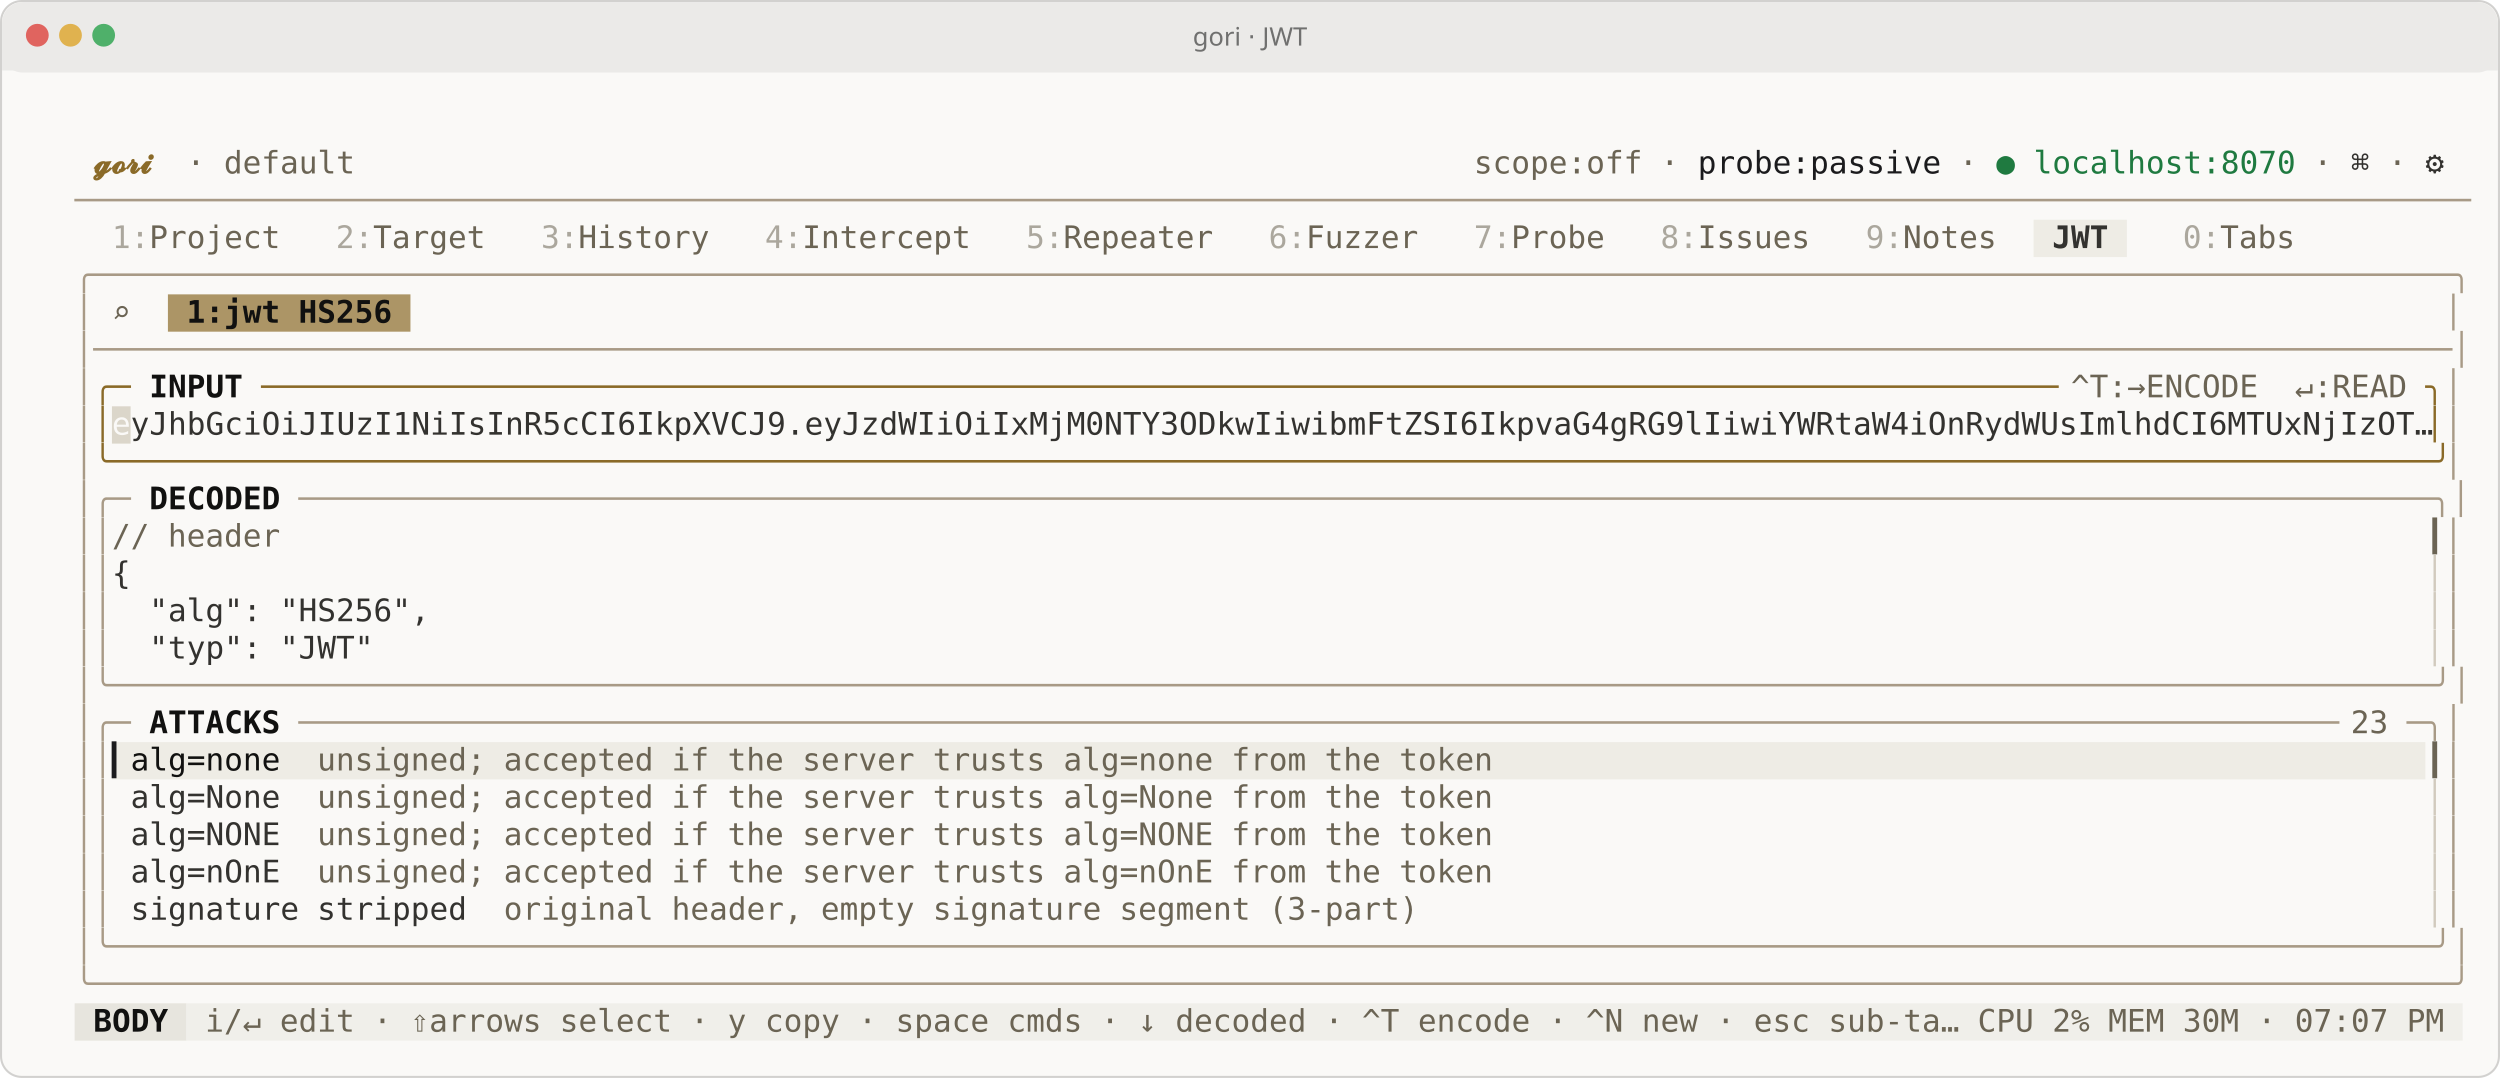
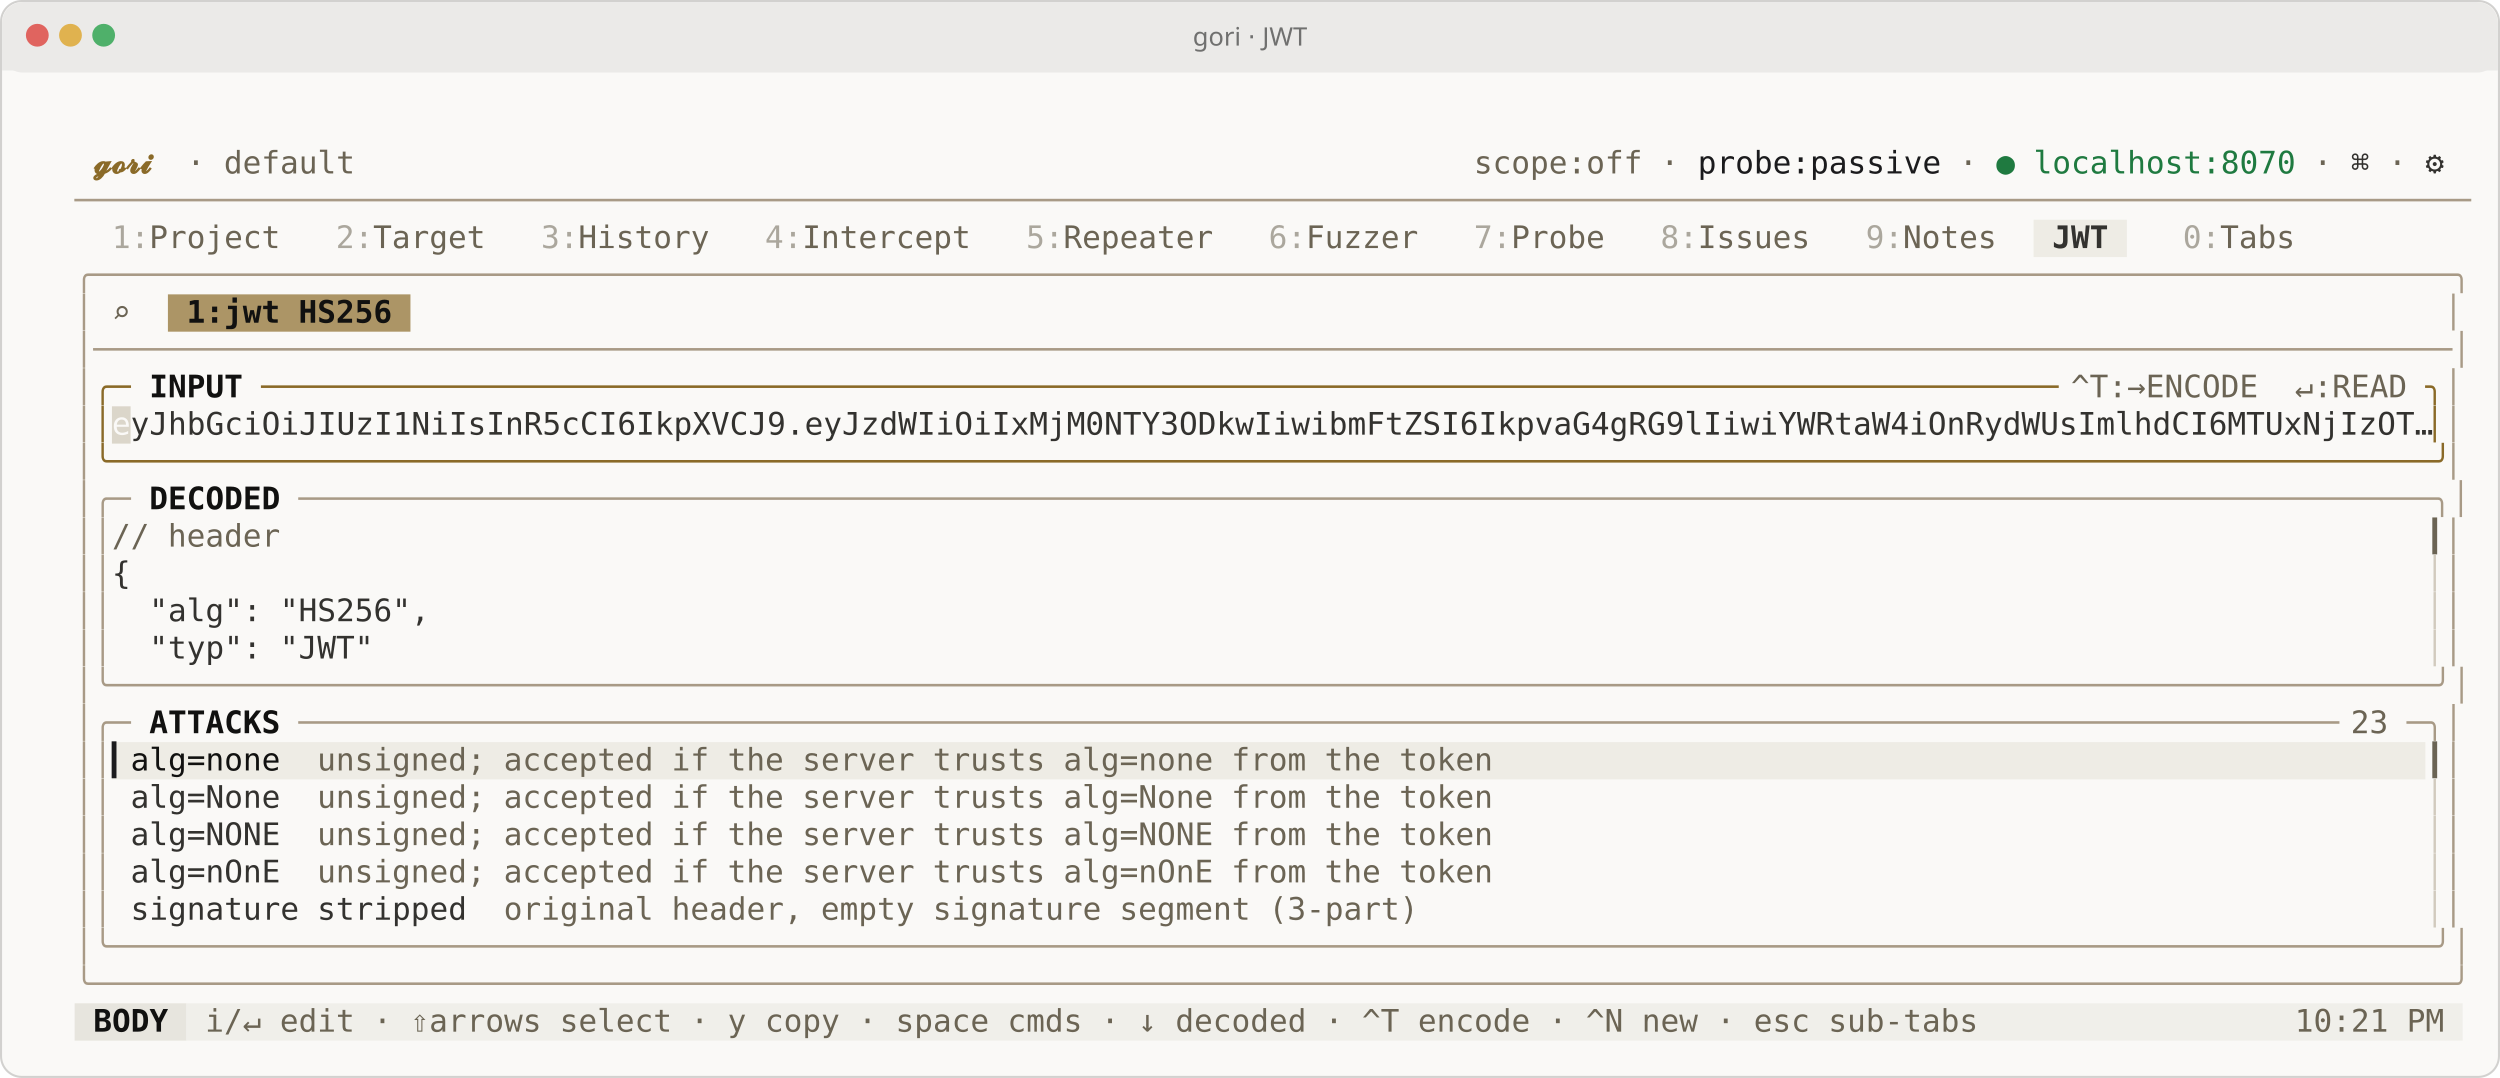
<svg xmlns="http://www.w3.org/2000/svg" width="1206" height="520" viewBox="0 0 1206.0 520.0" font-family="ui-monospace,'SF Mono','JetBrains Mono',Menlo,Consolas,monospace" font-size="15.0px" role="img" aria-label="gori · JWT">
  <rect x="0.5" y="0.5" width="1205.0" height="519.0" rx="10" ry="10" fill="#faf9f7" stroke="#d2d1cf" stroke-width="1" />
  <rect x="1" y="1" width="1204.0" height="34.0" rx="10" ry="10" fill="#ebeae8" />
  <rect x="1" y="24.0" width="1204.0" height="10" fill="#ebeae8" />
  <circle cx="18.0" cy="17.0" r="5.5" fill="#e0645f" />
  <circle cx="34.0" cy="17.0" r="5.5" fill="#e0b24f" />
  <circle cx="50.0" cy="17.0" r="5.5" fill="#4fb06a" />
  <text x="603.0" y="22.0" text-anchor="middle" fill="#70706f" font-family="'Apple Symbols','Segoe UI Symbol','Cambria Math','STIX Two Math','Noto Sans Math','DejaVu Sans',ui-monospace,'SF Mono','JetBrains Mono',Menlo,Consolas,monospace" font-size="12.3px">gori · JWT</text>
  <rect x="981.00" y="106.00" width="45.00" height="18.00" fill="#eeece5" />
  <rect x="81.00" y="142.00" width="117.00" height="18.00" fill="#ac9566" />
  <rect x="54.00" y="196.00" width="9.00" height="18.00" fill="#dbd6ca" />
  <rect x="54.00" y="358.00" width="1116.00" height="18.00" fill="#eeece5" />
  <rect x="36.00" y="484.00" width="54.00" height="18.00" fill="#e7e5de" />
  <rect x="90.00" y="484.00" width="1098.00" height="18.00" fill="#f0efea" />
  <text x="45.00" y="83.68" textLength="36.00" lengthAdjust="spacingAndGlyphs" fill="#8a6a28" font-weight="700" xml:space="preserve">𝓰𝓸𝓻𝓲</text>
  <text x="90.00" y="83.68" textLength="9.00" lengthAdjust="spacingAndGlyphs" fill="#6b6454" xml:space="preserve">·</text>
  <text x="108.00" y="83.68" textLength="63.00" lengthAdjust="spacingAndGlyphs" fill="#6b6454" xml:space="preserve">default</text>
  <text x="711.00" y="83.68" textLength="81.00" lengthAdjust="spacingAndGlyphs" fill="#6b6454" xml:space="preserve">scope:off</text>
  <text x="801.00" y="83.68" textLength="9.00" lengthAdjust="spacingAndGlyphs" fill="#6b6454" xml:space="preserve">·</text>
  <text x="819.00" y="83.68" textLength="117.00" lengthAdjust="spacingAndGlyphs" fill="#1b1b1d" xml:space="preserve">probe:passive</text>
  <text x="945.00" y="83.68" textLength="9.00" lengthAdjust="spacingAndGlyphs" fill="#6b6454" xml:space="preserve">·</text>
  <text x="963.00" y="83.68" textLength="9.00" lengthAdjust="spacingAndGlyphs" fill="#1f7a40" xml:space="preserve">●</text>
  <text x="981.00" y="83.68" textLength="126.00" lengthAdjust="spacingAndGlyphs" fill="#1f7a40" xml:space="preserve">localhost:8070</text>
  <text x="1116.00" y="83.68" textLength="9.00" lengthAdjust="spacingAndGlyphs" fill="#6b6454" xml:space="preserve">·</text>
  <text x="1134.00" y="83.68" textLength="9.00" lengthAdjust="spacingAndGlyphs" fill="#33322f" xml:space="preserve">⌘</text>
  <text x="1152.00" y="83.68" textLength="9.00" lengthAdjust="spacingAndGlyphs" fill="#6b6454" xml:space="preserve">·</text>
  <text x="1170.00" y="83.68" textLength="9.00" lengthAdjust="spacingAndGlyphs" fill="#33322f" xml:space="preserve">⚙</text>
  <text x="36.00" y="101.68" textLength="1152.00" lengthAdjust="spacingAndGlyphs" fill="#a89a86" xml:space="preserve">────────────────────────────────────────────────────────────────────────────────────────────────────────────────────────────────</text>
  <text x="54.00" y="119.68" textLength="18.00" lengthAdjust="spacingAndGlyphs" fill="#aba79d" xml:space="preserve">1:</text>
  <text x="72.00" y="119.68" textLength="63.00" lengthAdjust="spacingAndGlyphs" fill="#6b6454" xml:space="preserve">Project</text>
  <text x="162.00" y="119.68" textLength="18.00" lengthAdjust="spacingAndGlyphs" fill="#aba79d" xml:space="preserve">2:</text>
  <text x="180.00" y="119.68" textLength="54.00" lengthAdjust="spacingAndGlyphs" fill="#6b6454" xml:space="preserve">Target</text>
  <text x="261.00" y="119.68" textLength="18.00" lengthAdjust="spacingAndGlyphs" fill="#aba79d" xml:space="preserve">3:</text>
  <text x="279.00" y="119.68" textLength="63.00" lengthAdjust="spacingAndGlyphs" fill="#6b6454" xml:space="preserve">History</text>
  <text x="369.00" y="119.68" textLength="18.00" lengthAdjust="spacingAndGlyphs" fill="#aba79d" xml:space="preserve">4:</text>
  <text x="387.00" y="119.68" textLength="81.00" lengthAdjust="spacingAndGlyphs" fill="#6b6454" xml:space="preserve">Intercept</text>
  <text x="495.00" y="119.68" textLength="18.00" lengthAdjust="spacingAndGlyphs" fill="#aba79d" xml:space="preserve">5:</text>
  <text x="513.00" y="119.68" textLength="72.00" lengthAdjust="spacingAndGlyphs" fill="#6b6454" xml:space="preserve">Repeater</text>
  <text x="612.00" y="119.68" textLength="18.00" lengthAdjust="spacingAndGlyphs" fill="#aba79d" xml:space="preserve">6:</text>
  <text x="630.00" y="119.68" textLength="54.00" lengthAdjust="spacingAndGlyphs" fill="#6b6454" xml:space="preserve">Fuzzer</text>
  <text x="711.00" y="119.68" textLength="18.00" lengthAdjust="spacingAndGlyphs" fill="#aba79d" xml:space="preserve">7:</text>
  <text x="729.00" y="119.68" textLength="45.00" lengthAdjust="spacingAndGlyphs" fill="#6b6454" xml:space="preserve">Probe</text>
  <text x="801.00" y="119.68" textLength="18.00" lengthAdjust="spacingAndGlyphs" fill="#aba79d" xml:space="preserve">8:</text>
  <text x="819.00" y="119.68" textLength="54.00" lengthAdjust="spacingAndGlyphs" fill="#6b6454" xml:space="preserve">Issues</text>
  <text x="900.00" y="119.68" textLength="18.00" lengthAdjust="spacingAndGlyphs" fill="#aba79d" xml:space="preserve">9:</text>
  <text x="918.00" y="119.68" textLength="45.00" lengthAdjust="spacingAndGlyphs" fill="#6b6454" xml:space="preserve">Notes</text>
  <text x="990.00" y="119.68" textLength="27.00" lengthAdjust="spacingAndGlyphs" fill="#33322f" font-weight="700" xml:space="preserve">JWT</text>
  <text x="1053.00" y="119.68" textLength="18.00" lengthAdjust="spacingAndGlyphs" fill="#aba79d" xml:space="preserve">0:</text>
  <text x="1071.00" y="119.68" textLength="36.00" lengthAdjust="spacingAndGlyphs" fill="#6b6454" xml:space="preserve">Tabs</text>
  <text x="36.00" y="137.68" textLength="1152.00" lengthAdjust="spacingAndGlyphs" fill="#a89a86" xml:space="preserve">╭──────────────────────────────────────────────────────────────────────────────────────────────────────────────────────────────╮</text>
  <text x="36.00" y="155.68" textLength="9.00" lengthAdjust="spacingAndGlyphs" fill="#a89a86" xml:space="preserve">│</text>
  <text x="54.00" y="155.68" textLength="9.00" lengthAdjust="spacingAndGlyphs" fill="#6b6454" xml:space="preserve">⌕</text>
  <text x="90.00" y="155.68" textLength="45.00" lengthAdjust="spacingAndGlyphs" fill="#111110" font-weight="700" xml:space="preserve">1:jwt</text>
  <text x="144.00" y="155.68" textLength="45.00" lengthAdjust="spacingAndGlyphs" fill="#111110" font-weight="700" xml:space="preserve">HS256</text>
  <text x="1179.00" y="155.68" textLength="9.00" lengthAdjust="spacingAndGlyphs" fill="#a89a86" xml:space="preserve">│</text>
  <text x="36.00" y="173.68" textLength="1152.00" lengthAdjust="spacingAndGlyphs" fill="#a89a86" xml:space="preserve">│──────────────────────────────────────────────────────────────────────────────────────────────────────────────────────────────│</text>
  <text x="36.00" y="191.68" textLength="9.00" lengthAdjust="spacingAndGlyphs" fill="#a89a86" xml:space="preserve">│</text>
  <text x="45.00" y="191.68" textLength="18.00" lengthAdjust="spacingAndGlyphs" fill="#8a6a28" xml:space="preserve">╭─</text>
  <text x="72.00" y="191.68" textLength="45.00" lengthAdjust="spacingAndGlyphs" fill="#111110" font-weight="700" xml:space="preserve">INPUT</text>
  <text x="126.00" y="191.68" textLength="864.00" lengthAdjust="spacingAndGlyphs" fill="#8a6a28" xml:space="preserve">────────────────────────────────────────────────────────────────────────────────────────────────</text>
  <text x="999.00" y="191.68" textLength="90.00" lengthAdjust="spacingAndGlyphs" fill="#6b6454" xml:space="preserve">^T:→ENCODE</text>
  <text x="1107.00" y="191.68" textLength="54.00" lengthAdjust="spacingAndGlyphs" fill="#6b6454" xml:space="preserve">↵:READ</text>
  <text x="1170.00" y="191.68" textLength="9.00" lengthAdjust="spacingAndGlyphs" fill="#8a6a28" xml:space="preserve">╮</text>
  <text x="1179.00" y="191.68" textLength="9.00" lengthAdjust="spacingAndGlyphs" fill="#a89a86" xml:space="preserve">│</text>
  <text x="36.00" y="209.68" textLength="9.00" lengthAdjust="spacingAndGlyphs" fill="#a89a86" xml:space="preserve">│</text>
  <text x="45.00" y="209.68" textLength="9.00" lengthAdjust="spacingAndGlyphs" fill="#8a6a28" xml:space="preserve">│</text>
  <text x="54.00" y="209.68" textLength="9.00" lengthAdjust="spacingAndGlyphs" fill="#faf9f7" xml:space="preserve">e</text>
  <text x="63.00" y="209.68" textLength="1107.00" lengthAdjust="spacingAndGlyphs" fill="#33322f" xml:space="preserve">yJhbGciOiJIUzI1NiIsInR5cCI6IkpXVCJ9.eyJzdWIiOiIxMjM0NTY3ODkwIiwibmFtZSI6IkpvaG4gRG9lIiwiYWRtaW4iOnRydWUsImlhdCI6MTUxNjIzOT…</text>
  <text x="1170.00" y="209.68" textLength="9.00" lengthAdjust="spacingAndGlyphs" fill="#8a6a28" xml:space="preserve">│</text>
  <text x="1179.00" y="209.68" textLength="9.00" lengthAdjust="spacingAndGlyphs" fill="#a89a86" xml:space="preserve">│</text>
  <text x="36.00" y="227.68" textLength="9.00" lengthAdjust="spacingAndGlyphs" fill="#a89a86" xml:space="preserve">│</text>
  <text x="45.00" y="227.68" textLength="1134.00" lengthAdjust="spacingAndGlyphs" fill="#8a6a28" xml:space="preserve">╰────────────────────────────────────────────────────────────────────────────────────────────────────────────────────────────╯</text>
  <text x="1179.00" y="227.68" textLength="9.00" lengthAdjust="spacingAndGlyphs" fill="#a89a86" xml:space="preserve">│</text>
  <text x="36.00" y="245.68" textLength="27.00" lengthAdjust="spacingAndGlyphs" fill="#a89a86" xml:space="preserve">│╭─</text>
  <text x="72.00" y="245.68" textLength="63.00" lengthAdjust="spacingAndGlyphs" fill="#111110" font-weight="700" xml:space="preserve">DECODED</text>
  <text x="144.00" y="245.68" textLength="1044.00" lengthAdjust="spacingAndGlyphs" fill="#a89a86" xml:space="preserve">──────────────────────────────────────────────────────────────────────────────────────────────────────────────────╮│</text>
  <text x="36.00" y="263.68" textLength="18.00" lengthAdjust="spacingAndGlyphs" fill="#a89a86" xml:space="preserve">││</text>
  <text x="54.00" y="263.68" textLength="18.00" lengthAdjust="spacingAndGlyphs" fill="#6b6454" xml:space="preserve">//</text>
  <text x="81.00" y="263.68" textLength="54.00" lengthAdjust="spacingAndGlyphs" fill="#6b6454" xml:space="preserve">header</text>
  <text x="1170.00" y="263.68" textLength="9.00" lengthAdjust="spacingAndGlyphs" fill="#6b6454" xml:space="preserve">┃</text>
  <text x="1179.00" y="263.68" textLength="9.00" lengthAdjust="spacingAndGlyphs" fill="#a89a86" xml:space="preserve">│</text>
  <text x="36.00" y="281.68" textLength="18.00" lengthAdjust="spacingAndGlyphs" fill="#a89a86" xml:space="preserve">││</text>
  <text x="54.00" y="281.68" textLength="9.00" lengthAdjust="spacingAndGlyphs" fill="#33322f" xml:space="preserve">{</text>
  <text x="1170.00" y="281.68" textLength="9.00" lengthAdjust="spacingAndGlyphs" fill="#d1cabe" xml:space="preserve">│</text>
  <text x="1179.00" y="281.68" textLength="9.00" lengthAdjust="spacingAndGlyphs" fill="#a89a86" xml:space="preserve">│</text>
  <text x="36.00" y="299.68" textLength="18.00" lengthAdjust="spacingAndGlyphs" fill="#a89a86" xml:space="preserve">││</text>
  <text x="72.00" y="299.68" textLength="54.00" lengthAdjust="spacingAndGlyphs" fill="#33322f" xml:space="preserve">"alg":</text>
  <text x="135.00" y="299.68" textLength="72.00" lengthAdjust="spacingAndGlyphs" fill="#33322f" xml:space="preserve">"HS256",</text>
  <text x="1170.00" y="299.68" textLength="9.00" lengthAdjust="spacingAndGlyphs" fill="#d1cabe" xml:space="preserve">│</text>
  <text x="1179.00" y="299.68" textLength="9.00" lengthAdjust="spacingAndGlyphs" fill="#a89a86" xml:space="preserve">│</text>
  <text x="36.00" y="317.68" textLength="18.00" lengthAdjust="spacingAndGlyphs" fill="#a89a86" xml:space="preserve">││</text>
  <text x="72.00" y="317.68" textLength="54.00" lengthAdjust="spacingAndGlyphs" fill="#33322f" xml:space="preserve">"typ":</text>
  <text x="135.00" y="317.68" textLength="45.00" lengthAdjust="spacingAndGlyphs" fill="#33322f" xml:space="preserve">"JWT"</text>
  <text x="1170.00" y="317.68" textLength="9.00" lengthAdjust="spacingAndGlyphs" fill="#d1cabe" xml:space="preserve">│</text>
  <text x="1179.00" y="317.68" textLength="9.00" lengthAdjust="spacingAndGlyphs" fill="#a89a86" xml:space="preserve">│</text>
  <text x="36.00" y="335.68" textLength="1152.00" lengthAdjust="spacingAndGlyphs" fill="#a89a86" xml:space="preserve">│╰────────────────────────────────────────────────────────────────────────────────────────────────────────────────────────────╯│</text>
  <text x="36.00" y="353.68" textLength="27.00" lengthAdjust="spacingAndGlyphs" fill="#a89a86" xml:space="preserve">│╭─</text>
  <text x="72.00" y="353.68" textLength="63.00" lengthAdjust="spacingAndGlyphs" fill="#111110" font-weight="700" xml:space="preserve">ATTACKS</text>
  <text x="144.00" y="353.68" textLength="981.00" lengthAdjust="spacingAndGlyphs" fill="#a89a86" xml:space="preserve">─────────────────────────────────────────────────────────────────────────────────────────────────────────────</text>
  <text x="1134.00" y="353.68" textLength="18.00" lengthAdjust="spacingAndGlyphs" fill="#6b6454" xml:space="preserve">23</text>
  <text x="1161.00" y="353.68" textLength="27.00" lengthAdjust="spacingAndGlyphs" fill="#a89a86" xml:space="preserve">─╮│</text>
  <text x="36.00" y="371.68" textLength="18.00" lengthAdjust="spacingAndGlyphs" fill="#a89a86" xml:space="preserve">││</text>
  <text x="54.00" y="371.68" textLength="9.00" lengthAdjust="spacingAndGlyphs" fill="#1b1b1d" xml:space="preserve">▎</text>
  <text x="63.00" y="371.68" textLength="72.00" lengthAdjust="spacingAndGlyphs" fill="#111110" xml:space="preserve">alg=none</text>
  <text x="153.00" y="371.68" textLength="81.00" lengthAdjust="spacingAndGlyphs" fill="#6b6454" xml:space="preserve">unsigned;</text>
  <text x="243.00" y="371.68" textLength="72.00" lengthAdjust="spacingAndGlyphs" fill="#6b6454" xml:space="preserve">accepted</text>
  <text x="324.00" y="371.68" textLength="18.00" lengthAdjust="spacingAndGlyphs" fill="#6b6454" xml:space="preserve">if</text>
  <text x="351.00" y="371.68" textLength="27.00" lengthAdjust="spacingAndGlyphs" fill="#6b6454" xml:space="preserve">the</text>
  <text x="387.00" y="371.68" textLength="54.00" lengthAdjust="spacingAndGlyphs" fill="#6b6454" xml:space="preserve">server</text>
  <text x="450.00" y="371.68" textLength="54.00" lengthAdjust="spacingAndGlyphs" fill="#6b6454" xml:space="preserve">trusts</text>
  <text x="513.00" y="371.68" textLength="72.00" lengthAdjust="spacingAndGlyphs" fill="#6b6454" xml:space="preserve">alg=none</text>
  <text x="594.00" y="371.68" textLength="36.00" lengthAdjust="spacingAndGlyphs" fill="#6b6454" xml:space="preserve">from</text>
  <text x="639.00" y="371.68" textLength="27.00" lengthAdjust="spacingAndGlyphs" fill="#6b6454" xml:space="preserve">the</text>
  <text x="675.00" y="371.68" textLength="45.00" lengthAdjust="spacingAndGlyphs" fill="#6b6454" xml:space="preserve">token</text>
  <text x="1170.00" y="371.68" textLength="9.00" lengthAdjust="spacingAndGlyphs" fill="#6b6454" xml:space="preserve">┃</text>
  <text x="1179.00" y="371.68" textLength="9.00" lengthAdjust="spacingAndGlyphs" fill="#a89a86" xml:space="preserve">│</text>
  <text x="36.00" y="389.68" textLength="18.00" lengthAdjust="spacingAndGlyphs" fill="#a89a86" xml:space="preserve">││</text>
  <text x="63.00" y="389.68" textLength="72.00" lengthAdjust="spacingAndGlyphs" fill="#33322f" xml:space="preserve">alg=None</text>
  <text x="153.00" y="389.68" textLength="81.00" lengthAdjust="spacingAndGlyphs" fill="#6b6454" xml:space="preserve">unsigned;</text>
  <text x="243.00" y="389.68" textLength="72.00" lengthAdjust="spacingAndGlyphs" fill="#6b6454" xml:space="preserve">accepted</text>
  <text x="324.00" y="389.68" textLength="18.00" lengthAdjust="spacingAndGlyphs" fill="#6b6454" xml:space="preserve">if</text>
  <text x="351.00" y="389.68" textLength="27.00" lengthAdjust="spacingAndGlyphs" fill="#6b6454" xml:space="preserve">the</text>
  <text x="387.00" y="389.68" textLength="54.00" lengthAdjust="spacingAndGlyphs" fill="#6b6454" xml:space="preserve">server</text>
  <text x="450.00" y="389.68" textLength="54.00" lengthAdjust="spacingAndGlyphs" fill="#6b6454" xml:space="preserve">trusts</text>
  <text x="513.00" y="389.68" textLength="72.00" lengthAdjust="spacingAndGlyphs" fill="#6b6454" xml:space="preserve">alg=None</text>
  <text x="594.00" y="389.68" textLength="36.00" lengthAdjust="spacingAndGlyphs" fill="#6b6454" xml:space="preserve">from</text>
  <text x="639.00" y="389.68" textLength="27.00" lengthAdjust="spacingAndGlyphs" fill="#6b6454" xml:space="preserve">the</text>
  <text x="675.00" y="389.68" textLength="45.00" lengthAdjust="spacingAndGlyphs" fill="#6b6454" xml:space="preserve">token</text>
  <text x="1170.00" y="389.68" textLength="9.00" lengthAdjust="spacingAndGlyphs" fill="#d1cabe" xml:space="preserve">│</text>
  <text x="1179.00" y="389.68" textLength="9.00" lengthAdjust="spacingAndGlyphs" fill="#a89a86" xml:space="preserve">│</text>
  <text x="36.00" y="407.68" textLength="18.00" lengthAdjust="spacingAndGlyphs" fill="#a89a86" xml:space="preserve">││</text>
  <text x="63.00" y="407.68" textLength="72.00" lengthAdjust="spacingAndGlyphs" fill="#33322f" xml:space="preserve">alg=NONE</text>
  <text x="153.00" y="407.68" textLength="81.00" lengthAdjust="spacingAndGlyphs" fill="#6b6454" xml:space="preserve">unsigned;</text>
  <text x="243.00" y="407.68" textLength="72.00" lengthAdjust="spacingAndGlyphs" fill="#6b6454" xml:space="preserve">accepted</text>
  <text x="324.00" y="407.68" textLength="18.00" lengthAdjust="spacingAndGlyphs" fill="#6b6454" xml:space="preserve">if</text>
  <text x="351.00" y="407.68" textLength="27.00" lengthAdjust="spacingAndGlyphs" fill="#6b6454" xml:space="preserve">the</text>
  <text x="387.00" y="407.68" textLength="54.00" lengthAdjust="spacingAndGlyphs" fill="#6b6454" xml:space="preserve">server</text>
  <text x="450.00" y="407.68" textLength="54.00" lengthAdjust="spacingAndGlyphs" fill="#6b6454" xml:space="preserve">trusts</text>
  <text x="513.00" y="407.68" textLength="72.00" lengthAdjust="spacingAndGlyphs" fill="#6b6454" xml:space="preserve">alg=NONE</text>
  <text x="594.00" y="407.68" textLength="36.00" lengthAdjust="spacingAndGlyphs" fill="#6b6454" xml:space="preserve">from</text>
  <text x="639.00" y="407.68" textLength="27.00" lengthAdjust="spacingAndGlyphs" fill="#6b6454" xml:space="preserve">the</text>
  <text x="675.00" y="407.68" textLength="45.00" lengthAdjust="spacingAndGlyphs" fill="#6b6454" xml:space="preserve">token</text>
  <text x="1170.00" y="407.68" textLength="9.00" lengthAdjust="spacingAndGlyphs" fill="#d1cabe" xml:space="preserve">│</text>
  <text x="1179.00" y="407.68" textLength="9.00" lengthAdjust="spacingAndGlyphs" fill="#a89a86" xml:space="preserve">│</text>
  <text x="36.00" y="425.68" textLength="18.00" lengthAdjust="spacingAndGlyphs" fill="#a89a86" xml:space="preserve">││</text>
  <text x="63.00" y="425.68" textLength="72.00" lengthAdjust="spacingAndGlyphs" fill="#33322f" xml:space="preserve">alg=nOnE</text>
  <text x="153.00" y="425.68" textLength="81.00" lengthAdjust="spacingAndGlyphs" fill="#6b6454" xml:space="preserve">unsigned;</text>
  <text x="243.00" y="425.68" textLength="72.00" lengthAdjust="spacingAndGlyphs" fill="#6b6454" xml:space="preserve">accepted</text>
  <text x="324.00" y="425.68" textLength="18.00" lengthAdjust="spacingAndGlyphs" fill="#6b6454" xml:space="preserve">if</text>
  <text x="351.00" y="425.68" textLength="27.00" lengthAdjust="spacingAndGlyphs" fill="#6b6454" xml:space="preserve">the</text>
  <text x="387.00" y="425.68" textLength="54.00" lengthAdjust="spacingAndGlyphs" fill="#6b6454" xml:space="preserve">server</text>
  <text x="450.00" y="425.68" textLength="54.00" lengthAdjust="spacingAndGlyphs" fill="#6b6454" xml:space="preserve">trusts</text>
  <text x="513.00" y="425.68" textLength="72.00" lengthAdjust="spacingAndGlyphs" fill="#6b6454" xml:space="preserve">alg=nOnE</text>
  <text x="594.00" y="425.68" textLength="36.00" lengthAdjust="spacingAndGlyphs" fill="#6b6454" xml:space="preserve">from</text>
  <text x="639.00" y="425.68" textLength="27.00" lengthAdjust="spacingAndGlyphs" fill="#6b6454" xml:space="preserve">the</text>
  <text x="675.00" y="425.68" textLength="45.00" lengthAdjust="spacingAndGlyphs" fill="#6b6454" xml:space="preserve">token</text>
  <text x="1170.00" y="425.68" textLength="9.00" lengthAdjust="spacingAndGlyphs" fill="#d1cabe" xml:space="preserve">│</text>
  <text x="1179.00" y="425.68" textLength="9.00" lengthAdjust="spacingAndGlyphs" fill="#a89a86" xml:space="preserve">│</text>
  <text x="36.00" y="443.68" textLength="18.00" lengthAdjust="spacingAndGlyphs" fill="#a89a86" xml:space="preserve">││</text>
  <text x="63.00" y="443.68" textLength="81.00" lengthAdjust="spacingAndGlyphs" fill="#33322f" xml:space="preserve">signature</text>
  <text x="153.00" y="443.68" textLength="72.00" lengthAdjust="spacingAndGlyphs" fill="#33322f" xml:space="preserve">stripped</text>
  <text x="243.00" y="443.68" textLength="72.00" lengthAdjust="spacingAndGlyphs" fill="#6b6454" xml:space="preserve">original</text>
  <text x="324.00" y="443.68" textLength="63.00" lengthAdjust="spacingAndGlyphs" fill="#6b6454" xml:space="preserve">header,</text>
  <text x="396.00" y="443.68" textLength="45.00" lengthAdjust="spacingAndGlyphs" fill="#6b6454" xml:space="preserve">empty</text>
  <text x="450.00" y="443.68" textLength="81.00" lengthAdjust="spacingAndGlyphs" fill="#6b6454" xml:space="preserve">signature</text>
  <text x="540.00" y="443.68" textLength="63.00" lengthAdjust="spacingAndGlyphs" fill="#6b6454" xml:space="preserve">segment</text>
  <text x="612.00" y="443.68" textLength="72.00" lengthAdjust="spacingAndGlyphs" fill="#6b6454" xml:space="preserve">(3-part)</text>
  <text x="1170.00" y="443.68" textLength="9.00" lengthAdjust="spacingAndGlyphs" fill="#d1cabe" xml:space="preserve">│</text>
  <text x="1179.00" y="443.68" textLength="9.00" lengthAdjust="spacingAndGlyphs" fill="#a89a86" xml:space="preserve">│</text>
  <text x="36.00" y="461.68" textLength="1152.00" lengthAdjust="spacingAndGlyphs" fill="#a89a86" xml:space="preserve">│╰────────────────────────────────────────────────────────────────────────────────────────────────────────────────────────────╯│</text>
  <text x="36.00" y="479.68" textLength="1152.00" lengthAdjust="spacingAndGlyphs" fill="#a89a86" xml:space="preserve">╰──────────────────────────────────────────────────────────────────────────────────────────────────────────────────────────────╯</text>
  <text x="45.00" y="497.68" textLength="36.00" lengthAdjust="spacingAndGlyphs" fill="#111110" font-weight="700" xml:space="preserve">BODY</text>
  <text x="99.00" y="497.68" textLength="27.00" lengthAdjust="spacingAndGlyphs" fill="#6b6454" xml:space="preserve">i/↵</text>
  <text x="135.00" y="497.68" textLength="36.00" lengthAdjust="spacingAndGlyphs" fill="#6b6454" xml:space="preserve">edit</text>
  <text x="180.00" y="497.68" textLength="9.00" lengthAdjust="spacingAndGlyphs" fill="#6b6454" xml:space="preserve">·</text>
  <text x="198.00" y="497.68" textLength="63.00" lengthAdjust="spacingAndGlyphs" fill="#6b6454" xml:space="preserve">⇧arrows</text>
  <text x="270.00" y="497.68" textLength="54.00" lengthAdjust="spacingAndGlyphs" fill="#6b6454" xml:space="preserve">select</text>
  <text x="333.00" y="497.68" textLength="9.00" lengthAdjust="spacingAndGlyphs" fill="#6b6454" xml:space="preserve">·</text>
  <text x="351.00" y="497.68" textLength="9.00" lengthAdjust="spacingAndGlyphs" fill="#6b6454" xml:space="preserve">y</text>
  <text x="369.00" y="497.68" textLength="36.00" lengthAdjust="spacingAndGlyphs" fill="#6b6454" xml:space="preserve">copy</text>
  <text x="414.00" y="497.68" textLength="9.00" lengthAdjust="spacingAndGlyphs" fill="#6b6454" xml:space="preserve">·</text>
  <text x="432.00" y="497.68" textLength="45.00" lengthAdjust="spacingAndGlyphs" fill="#6b6454" xml:space="preserve">space</text>
  <text x="486.00" y="497.68" textLength="36.00" lengthAdjust="spacingAndGlyphs" fill="#6b6454" xml:space="preserve">cmds</text>
  <text x="531.00" y="497.68" textLength="9.00" lengthAdjust="spacingAndGlyphs" fill="#6b6454" xml:space="preserve">·</text>
  <text x="549.00" y="497.68" textLength="9.00" lengthAdjust="spacingAndGlyphs" fill="#6b6454" xml:space="preserve">↓</text>
  <text x="567.00" y="497.68" textLength="63.00" lengthAdjust="spacingAndGlyphs" fill="#6b6454" xml:space="preserve">decoded</text>
  <text x="639.00" y="497.68" textLength="9.00" lengthAdjust="spacingAndGlyphs" fill="#6b6454" xml:space="preserve">·</text>
  <text x="657.00" y="497.68" textLength="18.00" lengthAdjust="spacingAndGlyphs" fill="#6b6454" xml:space="preserve">^T</text>
  <text x="684.00" y="497.68" textLength="54.00" lengthAdjust="spacingAndGlyphs" fill="#6b6454" xml:space="preserve">encode</text>
  <text x="747.00" y="497.68" textLength="9.00" lengthAdjust="spacingAndGlyphs" fill="#6b6454" xml:space="preserve">·</text>
  <text x="765.00" y="497.68" textLength="18.00" lengthAdjust="spacingAndGlyphs" fill="#6b6454" xml:space="preserve">^N</text>
  <text x="792.00" y="497.68" textLength="27.00" lengthAdjust="spacingAndGlyphs" fill="#6b6454" xml:space="preserve">new</text>
  <text x="828.00" y="497.68" textLength="9.00" lengthAdjust="spacingAndGlyphs" fill="#6b6454" xml:space="preserve">·</text>
  <text x="846.00" y="497.68" textLength="27.00" lengthAdjust="spacingAndGlyphs" fill="#6b6454" xml:space="preserve">esc</text>
-   <text x="882.00" y="497.68" textLength="63.00" lengthAdjust="spacingAndGlyphs" fill="#6b6454" xml:space="preserve">sub-ta…</text>
-   <text x="954.00" y="497.68" textLength="27.00" lengthAdjust="spacingAndGlyphs" fill="#6b6454" xml:space="preserve">CPU</text>
-   <text x="990.00" y="497.68" textLength="18.00" lengthAdjust="spacingAndGlyphs" fill="#6b6454" xml:space="preserve">2%</text>
-   <text x="1017.00" y="497.68" textLength="27.00" lengthAdjust="spacingAndGlyphs" fill="#6b6454" xml:space="preserve">MEM</text>
-   <text x="1053.00" y="497.68" textLength="27.00" lengthAdjust="spacingAndGlyphs" fill="#6b6454" xml:space="preserve">30M</text>
-   <text x="1089.00" y="497.68" textLength="9.00" lengthAdjust="spacingAndGlyphs" fill="#6b6454" xml:space="preserve">·</text>
-   <text x="1107.00" y="497.68" textLength="45.00" lengthAdjust="spacingAndGlyphs" fill="#6b6454" xml:space="preserve">07:07</text>
+   <text x="882.00" y="497.68" textLength="72.00" lengthAdjust="spacingAndGlyphs" fill="#6b6454" xml:space="preserve">sub-tabs</text>
+   <text x="1107.00" y="497.68" textLength="45.00" lengthAdjust="spacingAndGlyphs" fill="#6b6454" xml:space="preserve">10:21</text>
  <text x="1161.00" y="497.68" textLength="18.00" lengthAdjust="spacingAndGlyphs" fill="#6b6454" xml:space="preserve">PM</text>
</svg>
